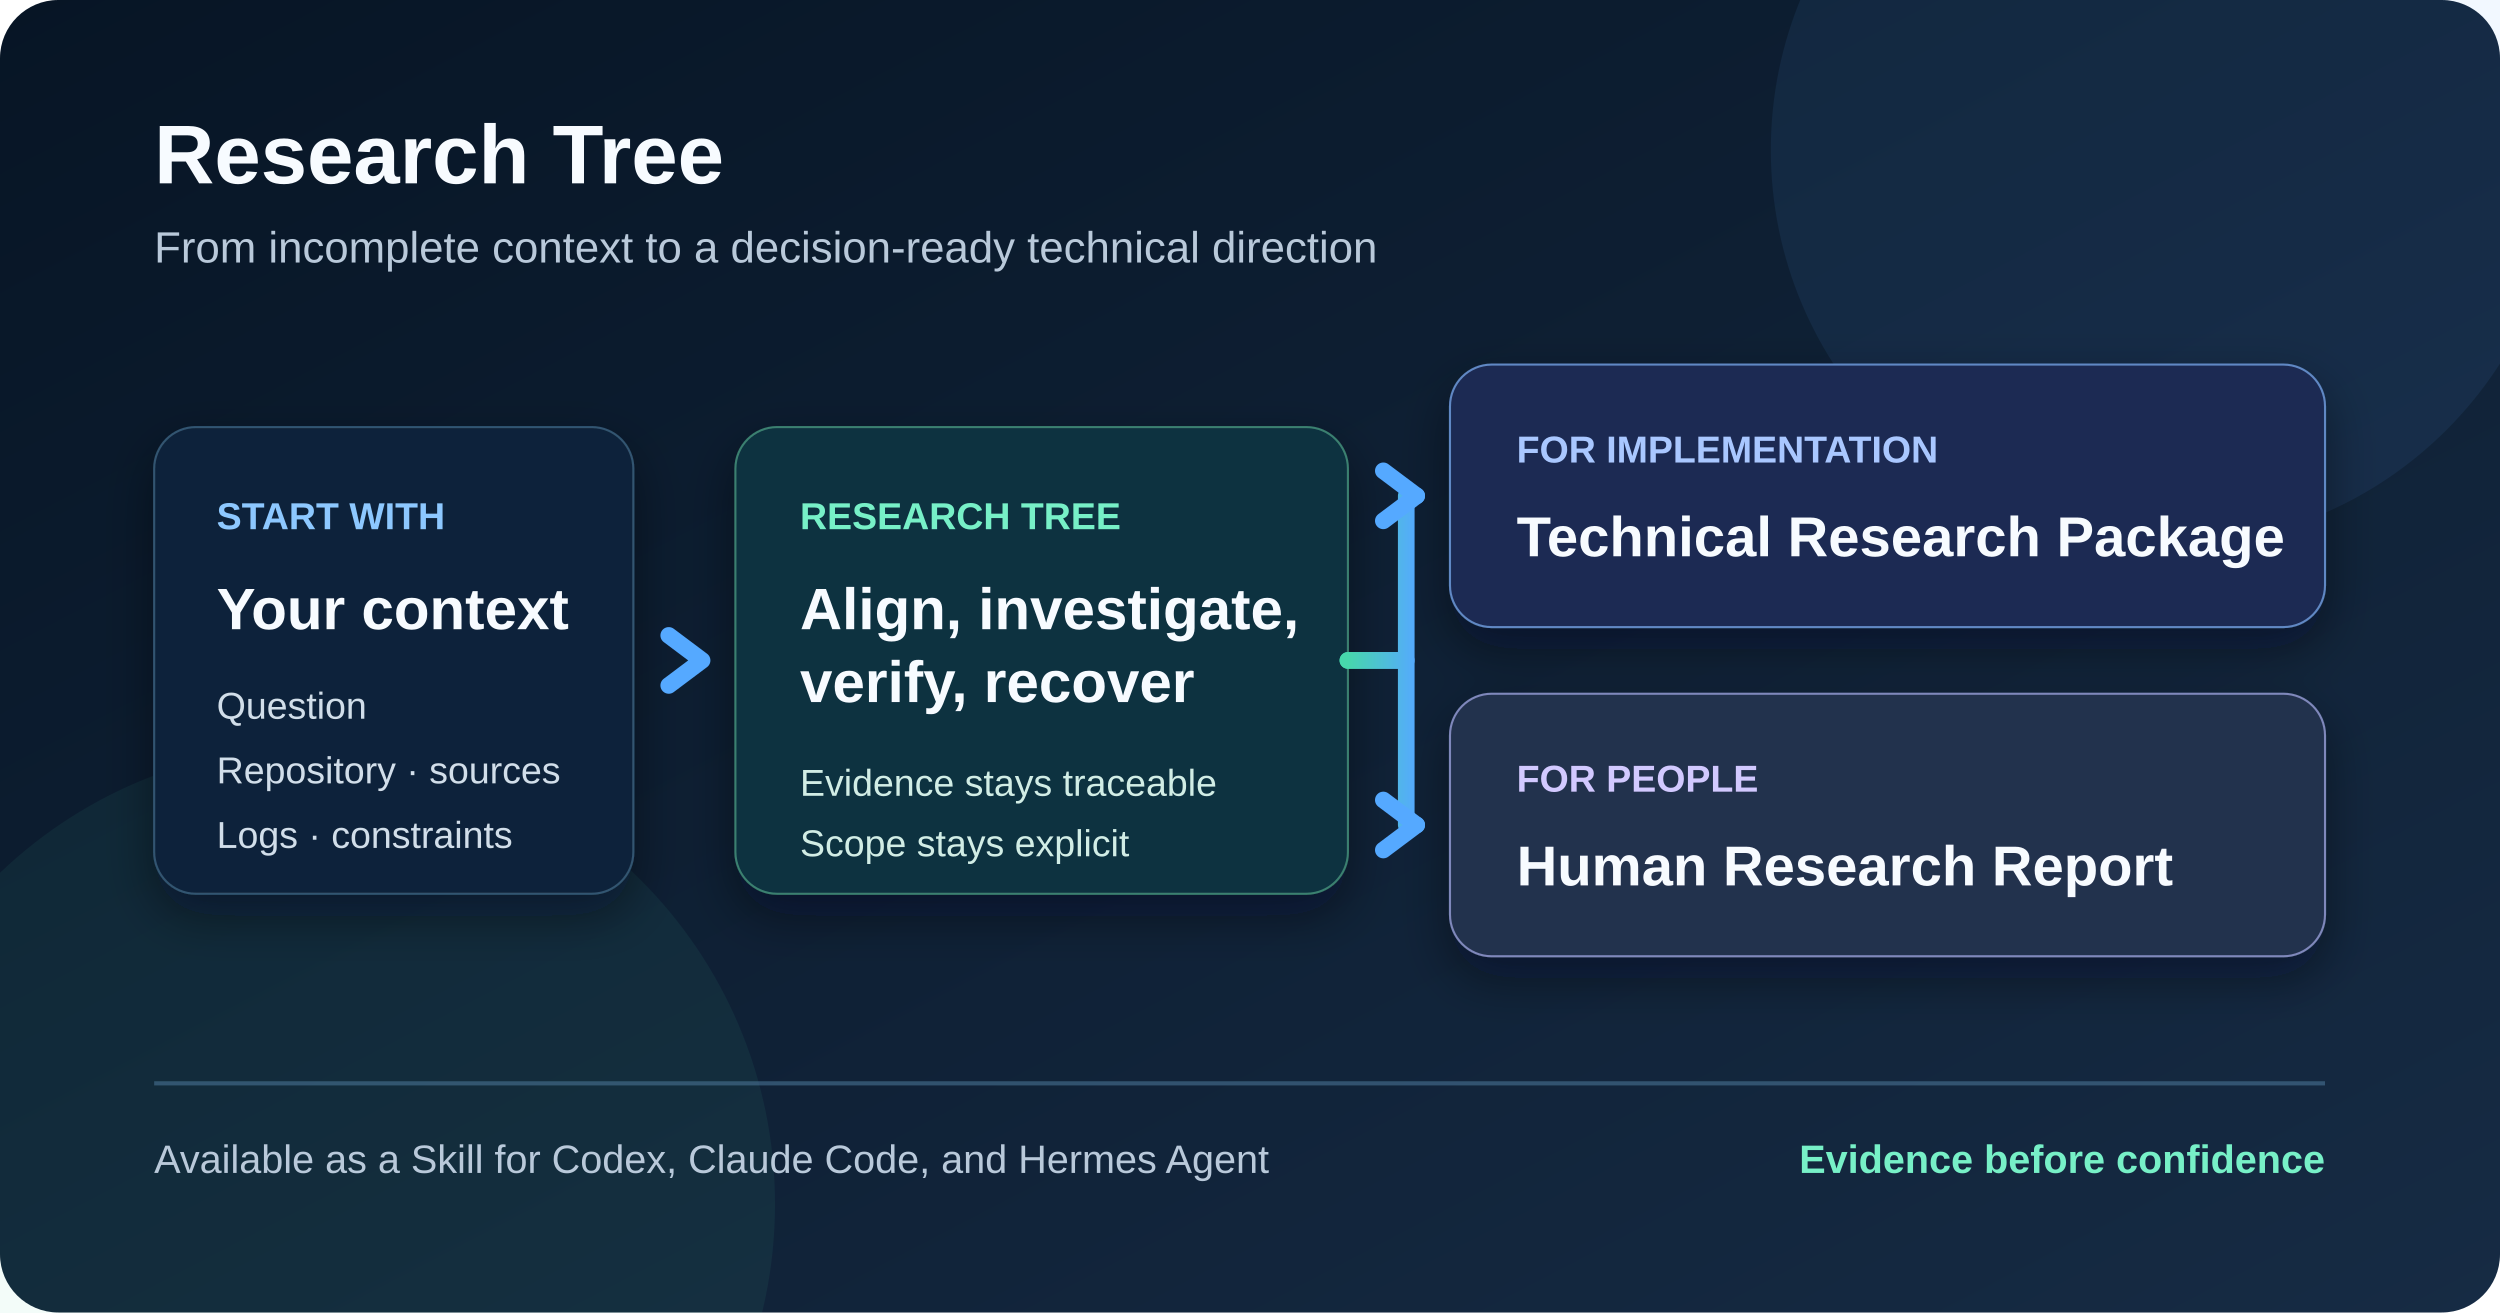
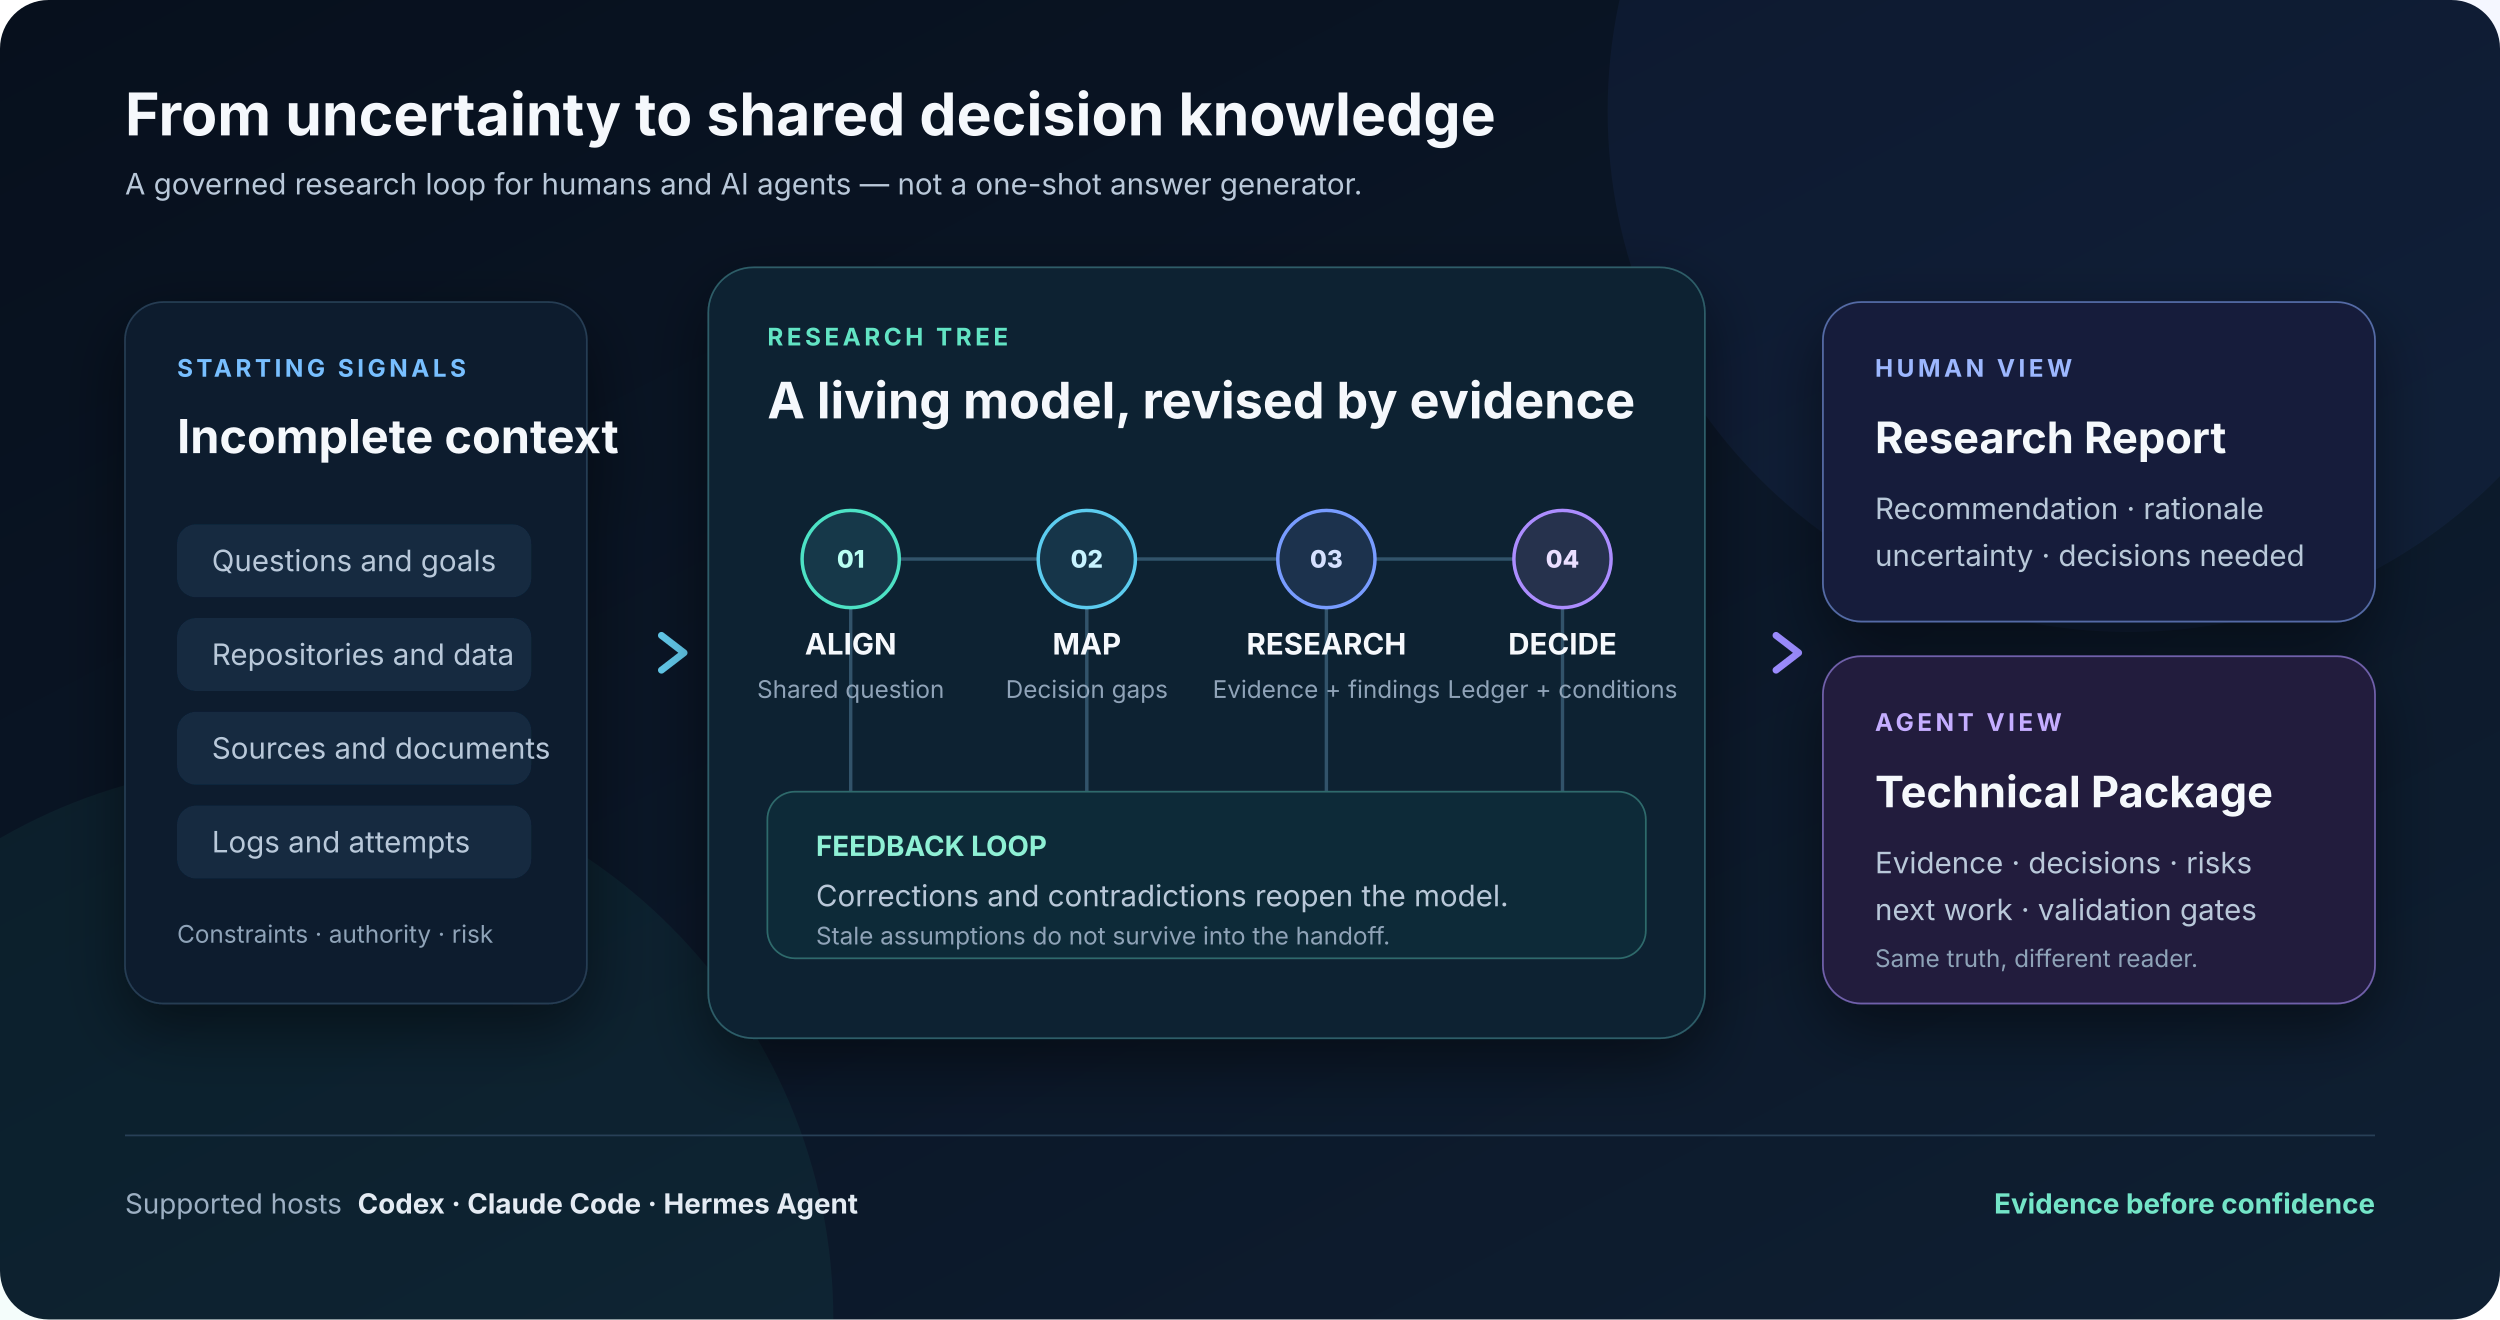
- <svg xmlns="http://www.w3.org/2000/svg" width="1200" height="630" viewBox="0 0 1200 630" role="img" aria-labelledby="title desc">
+ <svg xmlns="http://www.w3.org/2000/svg" width="1440" height="760" viewBox="0 0 1440 760" role="img" aria-labelledby="title desc">
  <defs>
-     <linearGradient id="background" x1="0" x2="1" y1="0" y2="1">
-       <stop offset="0" stop-color="#071525" />
-       <stop offset="1" stop-color="#162b44" />
+     <linearGradient id="bg" x1="0" y1="0" x2="1" y2="1">
+       <stop offset="0" stop-color="#07101d" />
+       <stop offset=".55" stop-color="#0b1728" />
+       <stop offset="1" stop-color="#0f2033" />
    </linearGradient>
-     <linearGradient id="accent" x1="0" x2="1">
-       <stop offset="0" stop-color="#47d7ac" />
-       <stop offset="1" stop-color="#55a9ff" />
+     <linearGradient id="cyan" x1="0" x2="1">
+       <stop offset="0" stop-color="#4de2c5" />
+       <stop offset="1" stop-color="#6bb8ff" />
    </linearGradient>
-     <filter id="shadow" x="-20%" y="-20%" width="140%" height="150%">
-       <feDropShadow dx="0" dy="10" stdDeviation="12" flood-color="#020814" flood-opacity=".42" />
+     <linearGradient id="violet" x1="0" x2="1">
+       <stop offset="0" stop-color="#7c8cff" />
+       <stop offset="1" stop-color="#b98cff" />
+     </linearGradient>
+     <filter id="shadow" x="-20%" y="-30%" width="140%" height="170%">
+       <feDropShadow dx="0" dy="14" stdDeviation="18" flood-color="#000713" flood-opacity=".46" />
    </filter>
+     <style>
+       .ui { font-family: Inter, ui-sans-serif, -apple-system, BlinkMacSystemFont, "Segoe UI", sans-serif; }
+       .label { font-size: 14px; font-weight: 700; letter-spacing: 2px; }
+       .body { font-size: 17px; fill: #b9c8d9; }
+       .small { font-size: 14px; fill: #8fa3b8; }
+     </style>
  </defs>
-   <rect width="1200" height="630" fill="url(#background)" rx="28" />
-   <circle cx="1040" cy="72" r="190" fill="#55a9ff" opacity=".08" />
-   <circle cx="152" cy="578" r="220" fill="#47d7ac" opacity=".07" />
-   <text x="74" y="88" fill="#f7fbff" font-family="Arial, Helvetica, sans-serif" font-size="40" font-weight="700">Research Tree</text>
-   <text x="74" y="126" fill="#b9c9da" font-family="Arial, Helvetica, sans-serif" font-size="21">From incomplete context to a decision-ready technical direction</text>
-   <g filter="url(#shadow)" font-family="Arial, Helvetica, sans-serif">
-     <rect x="74" y="205" width="230" height="224" rx="20" fill="#10243a" stroke="#335571" />
-     <text x="104" y="254" fill="#8dc8ff" font-size="18" font-weight="700">START WITH</text>
-     <text x="104" y="302" fill="#f7fbff" font-size="28" font-weight="700">Your context</text>
-     <text x="104" y="345" fill="#d1deea" font-size="18">Question</text>
-     <text x="104" y="376" fill="#d1deea" font-size="18">Repository · sources</text>
-     <text x="104" y="407" fill="#d1deea" font-size="18">Logs · constraints</text>
-     <rect x="353" y="205" width="294" height="224" rx="20" fill="#0d3040" stroke="#3b806f" />
-     <text x="384" y="254" fill="#77f0c7" font-size="18" font-weight="700">RESEARCH TREE</text>
-     <text x="384" y="302" fill="#f7fbff" font-size="28" font-weight="700">Align, investigate,</text>
-     <text x="384" y="337" fill="#f7fbff" font-size="28" font-weight="700">verify, recover</text>
-     <text x="384" y="382" fill="#d1ede5" font-size="18">Evidence stays traceable</text>
-     <text x="384" y="411" fill="#d1ede5" font-size="18">Scope stays explicit</text>
-     <rect x="696" y="175" width="420" height="126" rx="20" fill="#1c2a52" stroke="#6188c4" />
-     <text x="728" y="222" fill="#a9c7ff" font-size="18" font-weight="700">FOR IMPLEMENTATION</text>
-     <text x="728" y="267" fill="#f7fbff" font-size="27" font-weight="700">Technical Research Package</text>
-     <rect x="696" y="333" width="420" height="126" rx="20" fill="#24314e" stroke="#7f88bb" />
-     <text x="728" y="380" fill="#d2c9ff" font-size="18" font-weight="700">FOR PEOPLE</text>
-     <text x="728" y="425" fill="#f7fbff" font-size="27" font-weight="700">Human Research Report</text>
+   <rect width="1440" height="760" rx="28" fill="url(#bg)" />
+   <circle cx="1226" cy="64" r="300" fill="#597dff" opacity=".06" />
+   <circle cx="160" cy="760" r="320" fill="#3fe0be" opacity=".055" />
+   <g class="ui">
+     <text x="72" y="78" fill="#f5f8fc" font-size="34" font-weight="750">From uncertainty to shared decision knowledge</text>
+     <text x="72" y="112" class="body">A governed research loop for humans and AI agents — not a one-shot answer generator.</text>
+     <g filter="url(#shadow)">
+       <rect x="72" y="174" width="266" height="404" rx="22" fill="#0c1c2e" stroke="#263c53" />
+       <text x="102" y="217" class="label" fill="#78bfff">STARTING SIGNALS</text>
+       <text x="102" y="261" fill="#f5f8fc" font-size="27" font-weight="700">Incomplete context</text>
+       <rect x="102" y="302" width="204" height="42" rx="11" fill="#132a41" />
+       <text x="122" y="329" class="body">Questions and goals</text>
+       <rect x="102" y="356" width="204" height="42" rx="11" fill="#132a41" />
+       <text x="122" y="383" class="body">Repositories and data</text>
+       <rect x="102" y="410" width="204" height="42" rx="11" fill="#132a41" />
+       <text x="122" y="437" class="body">Sources and documents</text>
+       <rect x="102" y="464" width="204" height="42" rx="11" fill="#132a41" />
+       <text x="122" y="491" class="body">Logs and attempts</text>
+       <text x="102" y="543" class="small">Constraints · authority · risk</text>
+     </g>
+     <path d="M338 376 H392" stroke="url(#cyan)" stroke-width="4" stroke-linecap="round" />
+     <path d="M381 366 L394 376 L381 386" fill="none" stroke="#62c8e9" stroke-width="4" stroke-linecap="round" stroke-linejoin="round" />
+     <g filter="url(#shadow)">
+       <rect x="408" y="154" width="574" height="444" rx="26" fill="#0c2030" stroke="#2d5d67" />
+       <text x="442" y="199" class="label" fill="#62e4c4">RESEARCH TREE</text>
+       <text x="442" y="241" fill="#f5f8fc" font-size="29" font-weight="720">A living model, revised by evidence</text>
+       <line x1="490" y1="322" x2="900" y2="322" stroke="#31536a" stroke-width="2" />
+       <line x1="490" y1="322" x2="490" y2="456" stroke="#31536a" stroke-width="2" />
+       <line x1="626" y1="322" x2="626" y2="456" stroke="#31536a" stroke-width="2" />
+       <line x1="764" y1="322" x2="764" y2="456" stroke="#31536a" stroke-width="2" />
+       <line x1="900" y1="322" x2="900" y2="456" stroke="#31536a" stroke-width="2" />
+       <circle cx="490" cy="322" r="28" fill="#15394a" stroke="#4de2c5" stroke-width="2" />
+       <text x="490" y="327" text-anchor="middle" fill="#b9fff2" font-size="14" font-weight="800">01</text>
+       <text x="490" y="377" text-anchor="middle" fill="#f5f8fc" font-size="17" font-weight="700">ALIGN</text>
+       <text x="490" y="402" text-anchor="middle" class="small">Shared question</text>
+       <circle cx="626" cy="322" r="28" fill="#17364a" stroke="#5cccef" stroke-width="2" />
+       <text x="626" y="327" text-anchor="middle" fill="#c8f3ff" font-size="14" font-weight="800">02</text>
+       <text x="626" y="377" text-anchor="middle" fill="#f5f8fc" font-size="17" font-weight="700">MAP</text>
+       <text x="626" y="402" text-anchor="middle" class="small">Decision gaps</text>
+       <circle cx="764" cy="322" r="28" fill="#1a314e" stroke="#789cff" stroke-width="2" />
+       <text x="764" y="327" text-anchor="middle" fill="#d6e1ff" font-size="14" font-weight="800">03</text>
+       <text x="764" y="377" text-anchor="middle" fill="#f5f8fc" font-size="17" font-weight="700">RESEARCH</text>
+       <text x="764" y="402" text-anchor="middle" class="small">Evidence + findings</text>
+       <circle cx="900" cy="322" r="28" fill="#25304e" stroke="#ac8dff" stroke-width="2" />
+       <text x="900" y="327" text-anchor="middle" fill="#eadfff" font-size="14" font-weight="800">04</text>
+       <text x="900" y="377" text-anchor="middle" fill="#f5f8fc" font-size="17" font-weight="700">DECIDE</text>
+       <text x="900" y="402" text-anchor="middle" class="small">Ledger + conditions</text>
+       <rect x="442" y="456" width="506" height="96" rx="16" fill="#0f2b37" stroke="#2e6a6c" />
+       <text x="470" y="493" fill="#8ef0d5" font-size="16" font-weight="700">FEEDBACK LOOP</text>
+       <text x="470" y="522" class="body">Corrections and contradictions reopen the model.</text>
+       <text x="470" y="544" class="small">Stale assumptions do not survive into the handoff.</text>
+     </g>
+     <path d="M982 376 H1034" stroke="url(#violet)" stroke-width="4" stroke-linecap="round" />
+     <path d="M1023 366 L1036 376 L1023 386" fill="none" stroke="#9c8cff" stroke-width="4" stroke-linecap="round" stroke-linejoin="round" />
+     <g filter="url(#shadow)">
+       <rect x="1050" y="174" width="318" height="184" rx="22" fill="#151f3a" stroke="#556ba6" />
+       <text x="1080" y="217" class="label" fill="#9db7ff">HUMAN VIEW</text>
+       <text x="1080" y="261" fill="#f5f8fc" font-size="25" font-weight="700">Research Report</text>
+       <text x="1080" y="299" class="body">Recommendation · rationale</text>
+       <text x="1080" y="326" class="body">uncertainty · decisions needed</text>
+       <rect x="1050" y="378" width="318" height="200" rx="22" fill="#201c3d" stroke="#7160aa" />
+       <text x="1080" y="421" class="label" fill="#c5adff">AGENT VIEW</text>
+       <text x="1080" y="465" fill="#f5f8fc" font-size="25" font-weight="700">Technical Package</text>
+       <text x="1080" y="503" class="body">Evidence · decisions · risks</text>
+       <text x="1080" y="530" class="body">next work · validation gates</text>
+       <text x="1080" y="557" class="small">Same truth, different reader.</text>
+     </g>
+     <line x1="72" y1="654" x2="1368" y2="654" stroke="#284057" />
+     <text x="72" y="699" fill="#9db0c3" font-size="16">Supported hosts</text>
+     <text x="206" y="699" fill="#e4ebf3" font-size="16" font-weight="650">Codex · Claude Code · Hermes Agent</text>
+     <text x="1368" y="699" text-anchor="end" fill="#74e5c8" font-size="16" font-weight="700">Evidence before confidence</text>
  </g>
-   <path d="M304 317 H337" stroke="url(#accent)" stroke-width="8" stroke-linecap="round" />
-   <path d="M337 317 l-16 -12 M337 317 l-16 12" stroke="#55a9ff" stroke-width="8" stroke-linecap="round" stroke-linejoin="round" />
-   <path d="M647 317 H675 V238 H680" fill="none" stroke="url(#accent)" stroke-width="8" stroke-linecap="round" stroke-linejoin="round" />
-   <path d="M680 238 l-16 -12 M680 238 l-16 12" stroke="#55a9ff" stroke-width="8" stroke-linecap="round" stroke-linejoin="round" />
-   <path d="M647 317 H675 V396 H680" fill="none" stroke="url(#accent)" stroke-width="8" stroke-linecap="round" stroke-linejoin="round" />
-   <path d="M680 396 l-16 -12 M680 396 l-16 12" stroke="#55a9ff" stroke-width="8" stroke-linecap="round" stroke-linejoin="round" />
-   <rect x="74" y="519" width="1042" height="2" fill="#477292" opacity=".6" />
-   <text x="74" y="563" fill="#b9c9da" font-family="Arial, Helvetica, sans-serif" font-size="19">Available as a Skill for Codex, Claude Code, and Hermes Agent</text>
-   <text x="1116" y="563" fill="#77f0c7" font-family="Arial, Helvetica, sans-serif" font-size="19" font-weight="700" text-anchor="end">Evidence before confidence</text>
</svg>
